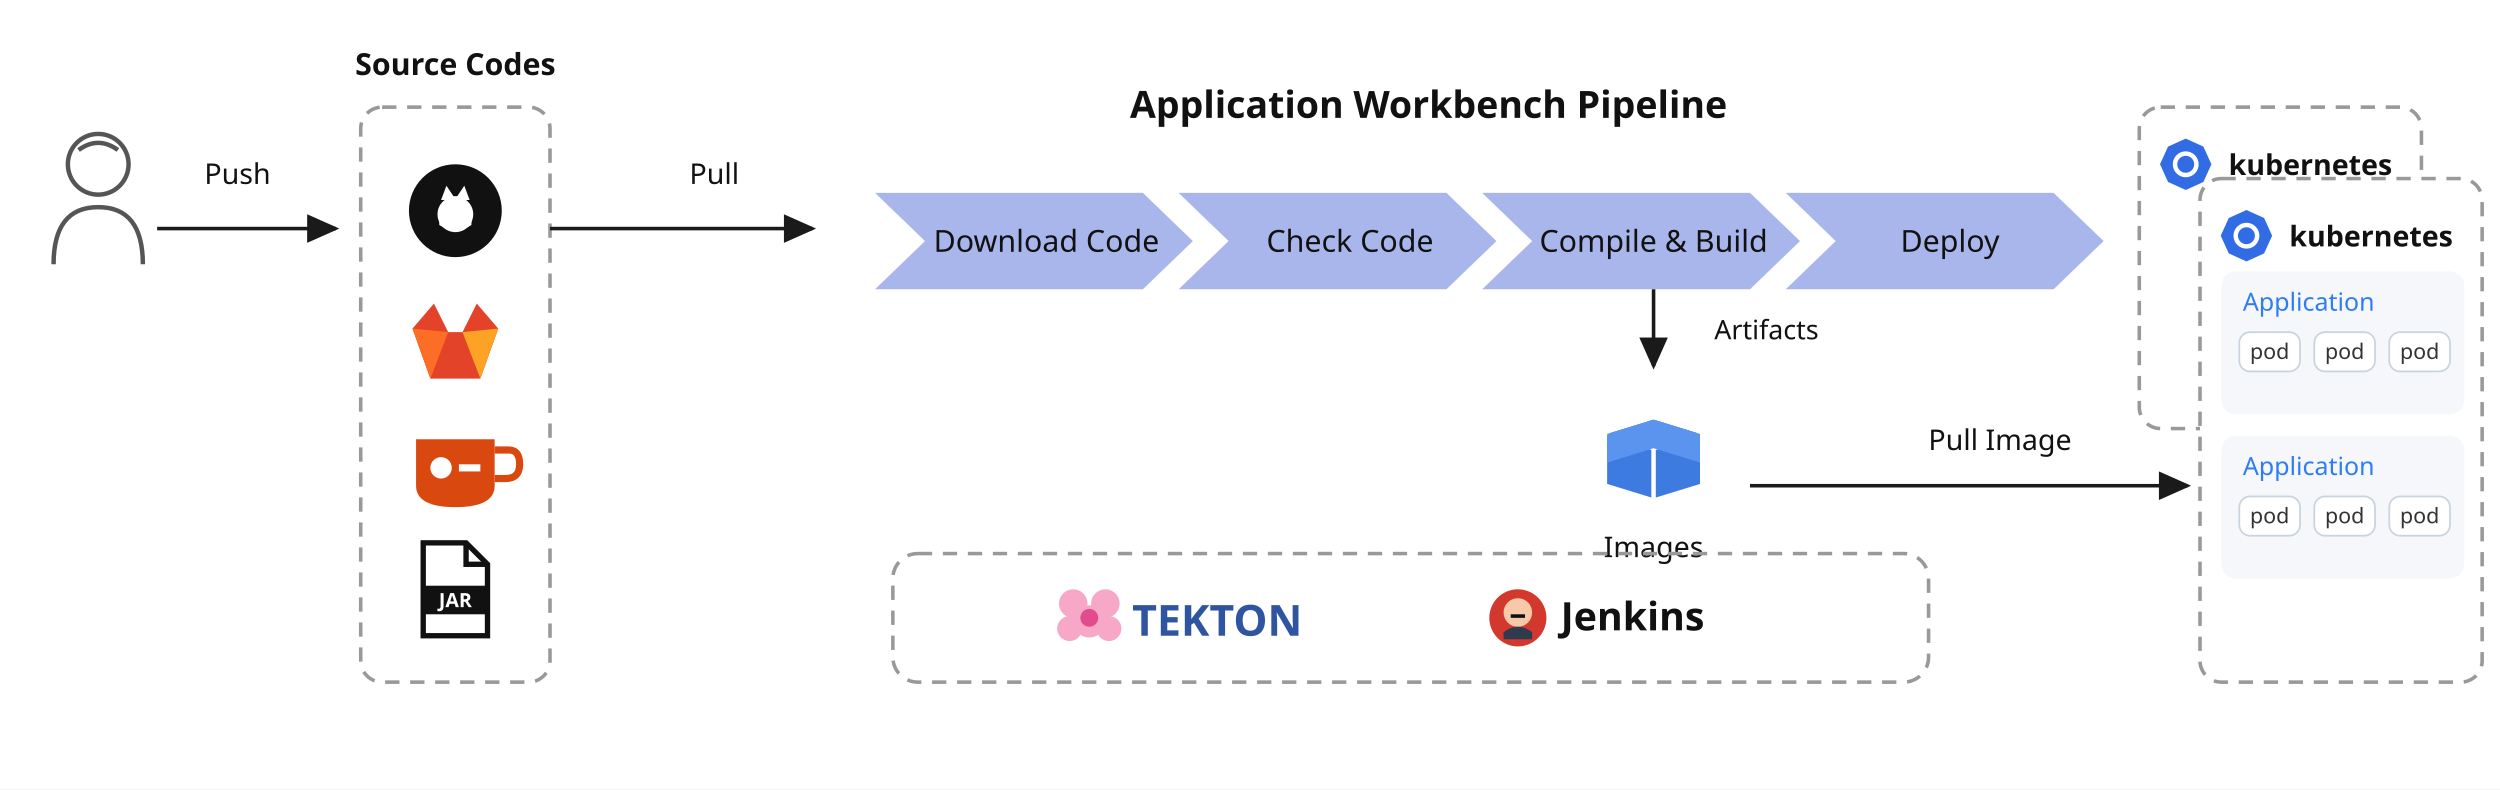
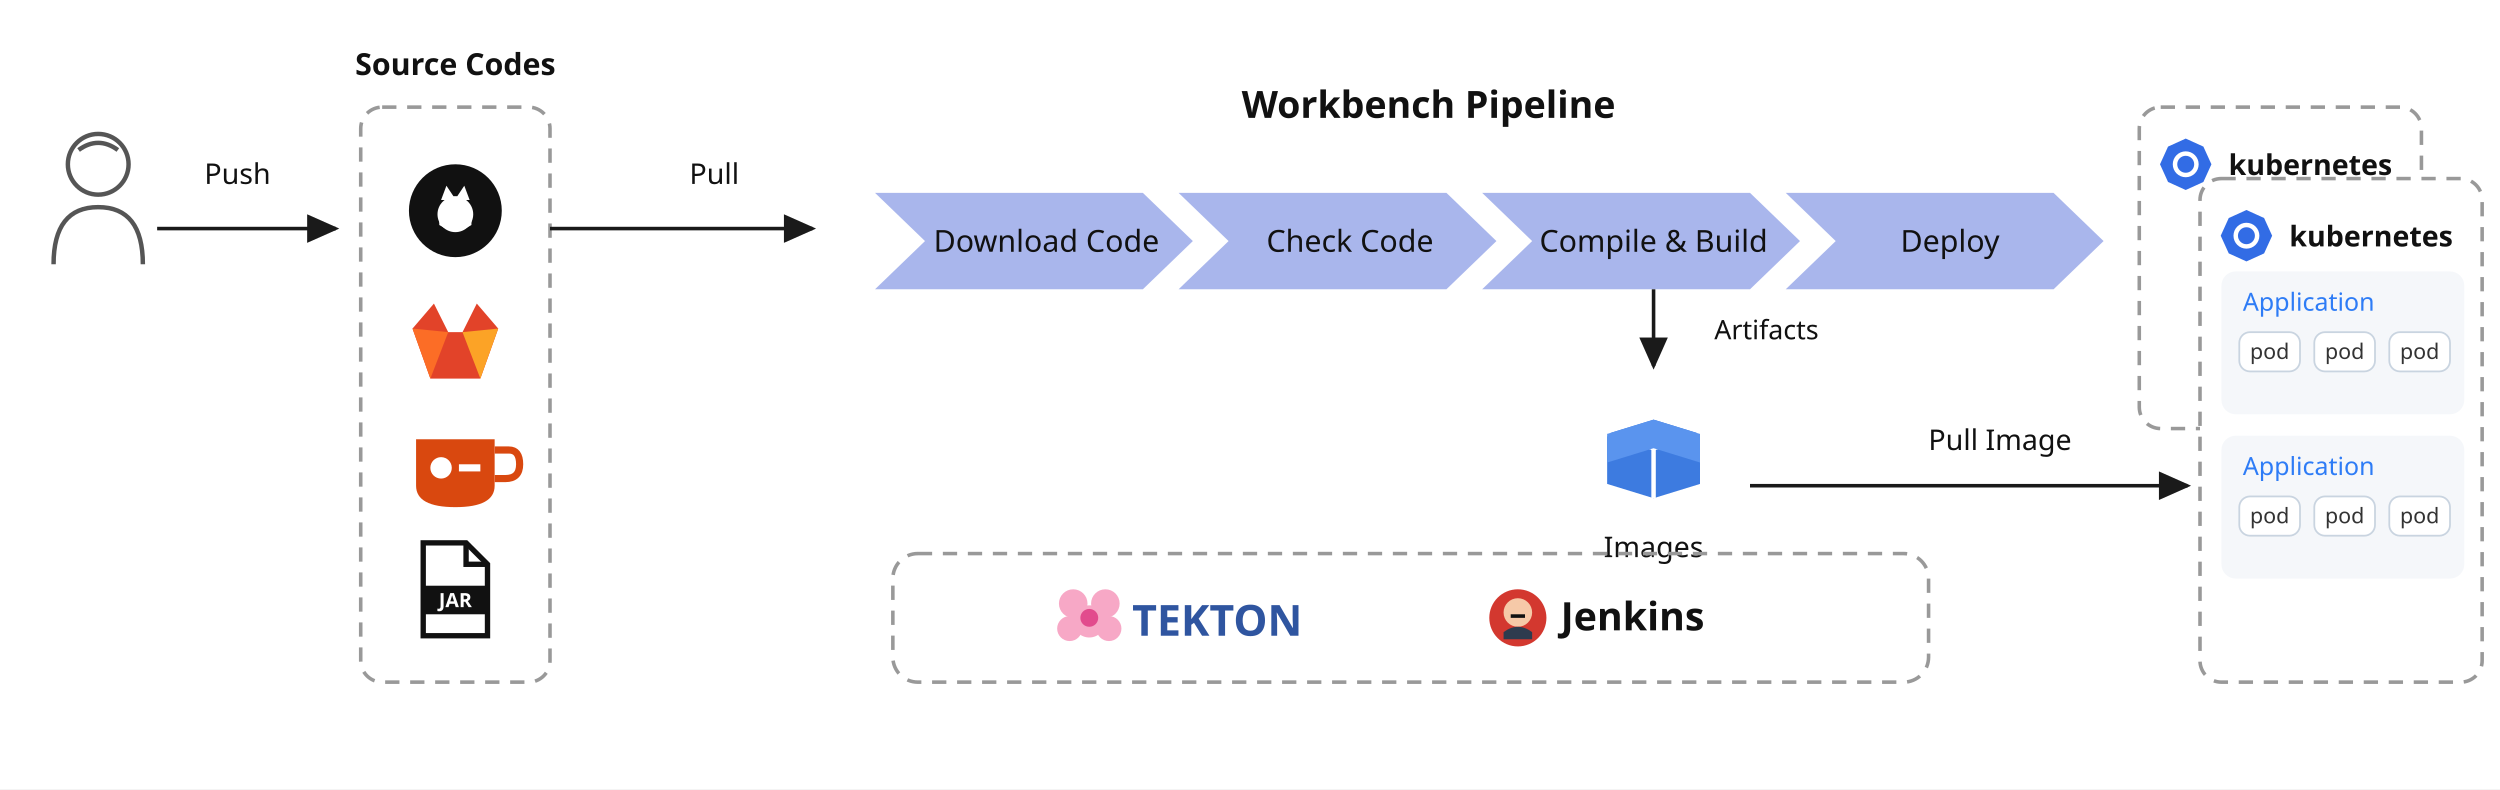
<svg xmlns="http://www.w3.org/2000/svg" viewBox="0 0 1400 442" font-family="'PingFang SC','Hiragino Sans GB','Microsoft YaHei',system-ui,sans-serif">
  <defs>
    <marker id="bk" markerWidth="10" markerHeight="10" refX="8" refY="4" orient="auto">
      <path d="M0,0L9,4L0,8Z" fill="#1a1a1a" />
    </marker>
  </defs>
  <rect width="1400" height="442" fill="#ffffff" />
  <g stroke="#555" stroke-width="2.5" fill="#ffffff">
    <circle cx="55" cy="92" r="17" />
    <path d="M30 148 Q30 116 55 116 Q80 116 80 148" />
    <path d="M44 84 Q55 76 66 84" fill="none" />
  </g>
  <text x="133" y="103" font-size="16" fill="#111" text-anchor="middle">Push</text>
  <line x1="88" y1="128" x2="188" y2="128" stroke="#1a1a1a" stroke-width="2" marker-end="url(#bk)" />
  <text x="255" y="42" font-size="17" font-weight="600" fill="#111" text-anchor="middle">Source Codes</text>
  <rect x="202" y="60" width="106" height="322" rx="12" fill="none" stroke="#999" stroke-width="2" stroke-dasharray="8 6" />
  <g transform="translate(255,118)">
    <circle r="26" fill="#111" />
    <circle cx="0" cy="2" r="10" fill="#ffffff" />
    <path d="M-8,-6 L-5,-14 L-1,-8 H1 L5,-14 L8,-6 Z" fill="#ffffff" />
    <path d="M-9,8 Q0,14 9,8 L9,3 Q0,8 -9,3 Z" fill="#ffffff" />
  </g>
  <g transform="translate(255,190)">
    <path d="M-24,-6 L-12,-20 L-4,-4 L4,-4 L12,-20 L24,-6 L14,22 L-14,22 Z" fill="#E24329" />
    <path d="M-24,-6 L-4,-4 L-14,22 Z" fill="#FC6D26" />
    <path d="M24,-6 L4,-4 L14,22 Z" fill="#FCA326" />
  </g>
  <g transform="translate(255,262)">
    <path d="M-22,-16 H22 V10 Q22,22 0,22 Q-22,22 -22,10 Z" fill="#D9480F" />
    <path d="M22,-10 H30 Q36,-10 36,-2 Q36,6 28,6 H22" fill="none" stroke="#D9480F" stroke-width="4" />
    <circle cx="-8" cy="0" r="6" fill="#ffffff" />
    <path d="M2,0 H14" stroke="#ffffff" stroke-width="4" />
  </g>
  <g transform="translate(255,330)">
    <path d="M-18,-26 H6 L18,-14 V26 H-18 Z" fill="#ffffff" stroke="#111" stroke-width="3" />
    <path d="M6,-26 V-14 H18" fill="none" stroke="#111" stroke-width="3" />
    <rect x="-18" y="-2" width="36" height="16" fill="#111" />
    <text y="10" font-size="11" font-weight="700" fill="#ffffff" text-anchor="middle">JAR</text>
  </g>
  <text x="400" y="103" font-size="16" fill="#111" text-anchor="middle">Pull</text>
  <line x1="308" y1="128" x2="455" y2="128" stroke="#1a1a1a" stroke-width="2" marker-end="url(#bk)" />
-   <text x="800" y="66" font-size="21" font-weight="700" fill="#111" text-anchor="middle">Application Workbench Pipeline</text>
+   <text x="800" y="66" font-size="21" font-weight="700" fill="#111" text-anchor="middle">Workbench Pipeline</text>
  <g fill="#A9B6EC">
    <polygon points="490,108 640,108 668,135 640,162 490,162 518,135" />
    <polygon points="660,108 810,108 838,135 810,162 660,162 688,135" />
    <polygon points="830,108 980,108 1008,135 980,162 830,162 858,135" />
    <polygon points="1000,108 1150,108 1178,135 1150,162 1000,162 1028,135" />
  </g>
  <g font-size="17" fill="#111" text-anchor="middle">
    <text x="586" y="141">Download Code</text>
    <text x="756" y="141">Check Code</text>
    <text x="926" y="141">Compile &amp; Build</text>
    <text x="1092" y="141">Deploy</text>
  </g>
  <line x1="926" y1="162" x2="926" y2="205" stroke="#1a1a1a" stroke-width="2" marker-end="url(#bk)" />
  <text x="960" y="190" font-size="15" fill="#111">Artifacts</text>
  <g transform="translate(926,255)">
    <path d="M-26,-12 L0,-20 L26,-12 L26,16 L0,24 L-26,16 Z" fill="#3D7BE0" />
    <path d="M-26,-12 L0,-4 L26,-12" fill="none" stroke="#ffffff" stroke-width="2.5" />
    <path d="M0,-4 V24" stroke="#ffffff" stroke-width="2.5" />
    <path d="M-26,-12 L0,-20 L26,-12 L26,4 L0,-4 L-26,4 Z" fill="#5A94EE" />
  </g>
  <text x="926" y="312" font-size="16" fill="#111" text-anchor="middle">Images</text>
  <text x="1120" y="252" font-size="16" fill="#111" text-anchor="middle">Pull Image</text>
  <line x1="980" y1="272" x2="1225" y2="272" stroke="#1a1a1a" stroke-width="2" marker-end="url(#bk)" />
  <g>
    <rect x="1198" y="60" width="158" height="180" rx="12" fill="#ffffff" stroke="#999" stroke-width="2" stroke-dasharray="8 6" />
    <g transform="translate(1224,92)">
      <path d="M0,-16 L11,-11 L16,0 L11,11 L0,16 L-11,11 L-16,0 L-11,-11 Z" fill="#326CE5" transform="scale(0.9)" />
      <circle r="6" fill="none" stroke="#fff" stroke-width="2.5" />
    </g>
    <text x="1248" y="98" font-size="16" font-weight="700" fill="#111">kubernetes</text>
    <rect x="1232" y="100" width="158" height="282" rx="12" fill="#ffffff" stroke="#999" stroke-width="2" stroke-dasharray="8 6" />
    <g transform="translate(1258,132)">
      <path d="M0,-16 L11,-11 L16,0 L11,11 L0,16 L-11,11 L-16,0 L-11,-11 Z" fill="#326CE5" transform="scale(0.9)" />
      <circle r="6" fill="none" stroke="#fff" stroke-width="2.5" />
    </g>
    <text x="1282" y="138" font-size="16" font-weight="700" fill="#111">kubernetes</text>
    <rect x="1244" y="152" width="136" height="80" rx="8" fill="#F5F7FA" />
    <text x="1256" y="174" font-size="14" fill="#2E7CF6">Application</text>
    <g fill="#ffffff" stroke="#C9D4E0">
      <rect x="1254" y="186" width="34" height="22" rx="6" />
      <rect x="1296" y="186" width="34" height="22" rx="6" />
      <rect x="1338" y="186" width="34" height="22" rx="6" />
    </g>
    <g font-size="12" fill="#333" text-anchor="middle">
      <text x="1271" y="201">pod</text>
      <text x="1313" y="201">pod</text>
      <text x="1355" y="201">pod</text>
    </g>
    <rect x="1244" y="244" width="136" height="80" rx="8" fill="#F5F7FA" />
    <text x="1256" y="266" font-size="14" fill="#2E7CF6">Application</text>
    <g fill="#ffffff" stroke="#C9D4E0">
      <rect x="1254" y="278" width="34" height="22" rx="6" />
      <rect x="1296" y="278" width="34" height="22" rx="6" />
      <rect x="1338" y="278" width="34" height="22" rx="6" />
    </g>
    <g font-size="12" fill="#333" text-anchor="middle">
      <text x="1271" y="293">pod</text>
      <text x="1313" y="293">pod</text>
      <text x="1355" y="293">pod</text>
    </g>
  </g>
  <rect x="500" y="310" width="580" height="72" rx="14" fill="none" stroke="#999" stroke-width="2" stroke-dasharray="8 6" />
  <g transform="translate(610,346)">
    <g fill="#F7A8C6">
      <circle cx="-9" cy="-8" r="8" />
      <circle cx="9" cy="-8" r="8" />
      <circle cx="0" cy="2" r="9" />
      <circle cx="-11" cy="6" r="7" />
      <circle cx="11" cy="6" r="7" />
    </g>
    <circle r="5" fill="#E24B8D" />
    <text x="24" y="10" font-size="24" font-weight="800" fill="#2F55A0">TEKTON</text>
  </g>
  <g transform="translate(850,346)">
    <circle r="16" fill="#D3382F" />
    <circle cx="0" cy="-3" r="8" fill="#F6C9A8" />
    <path d="M-8,8 Q0,2 8,8 L8,12 L-8,12 Z" fill="#2E3B4E" />
    <path d="M-4,-1 H4" stroke="#111" stroke-width="2" />
    <text x="24" y="7" font-size="22" font-weight="700" fill="#111">Jenkins</text>
  </g>
</svg>
